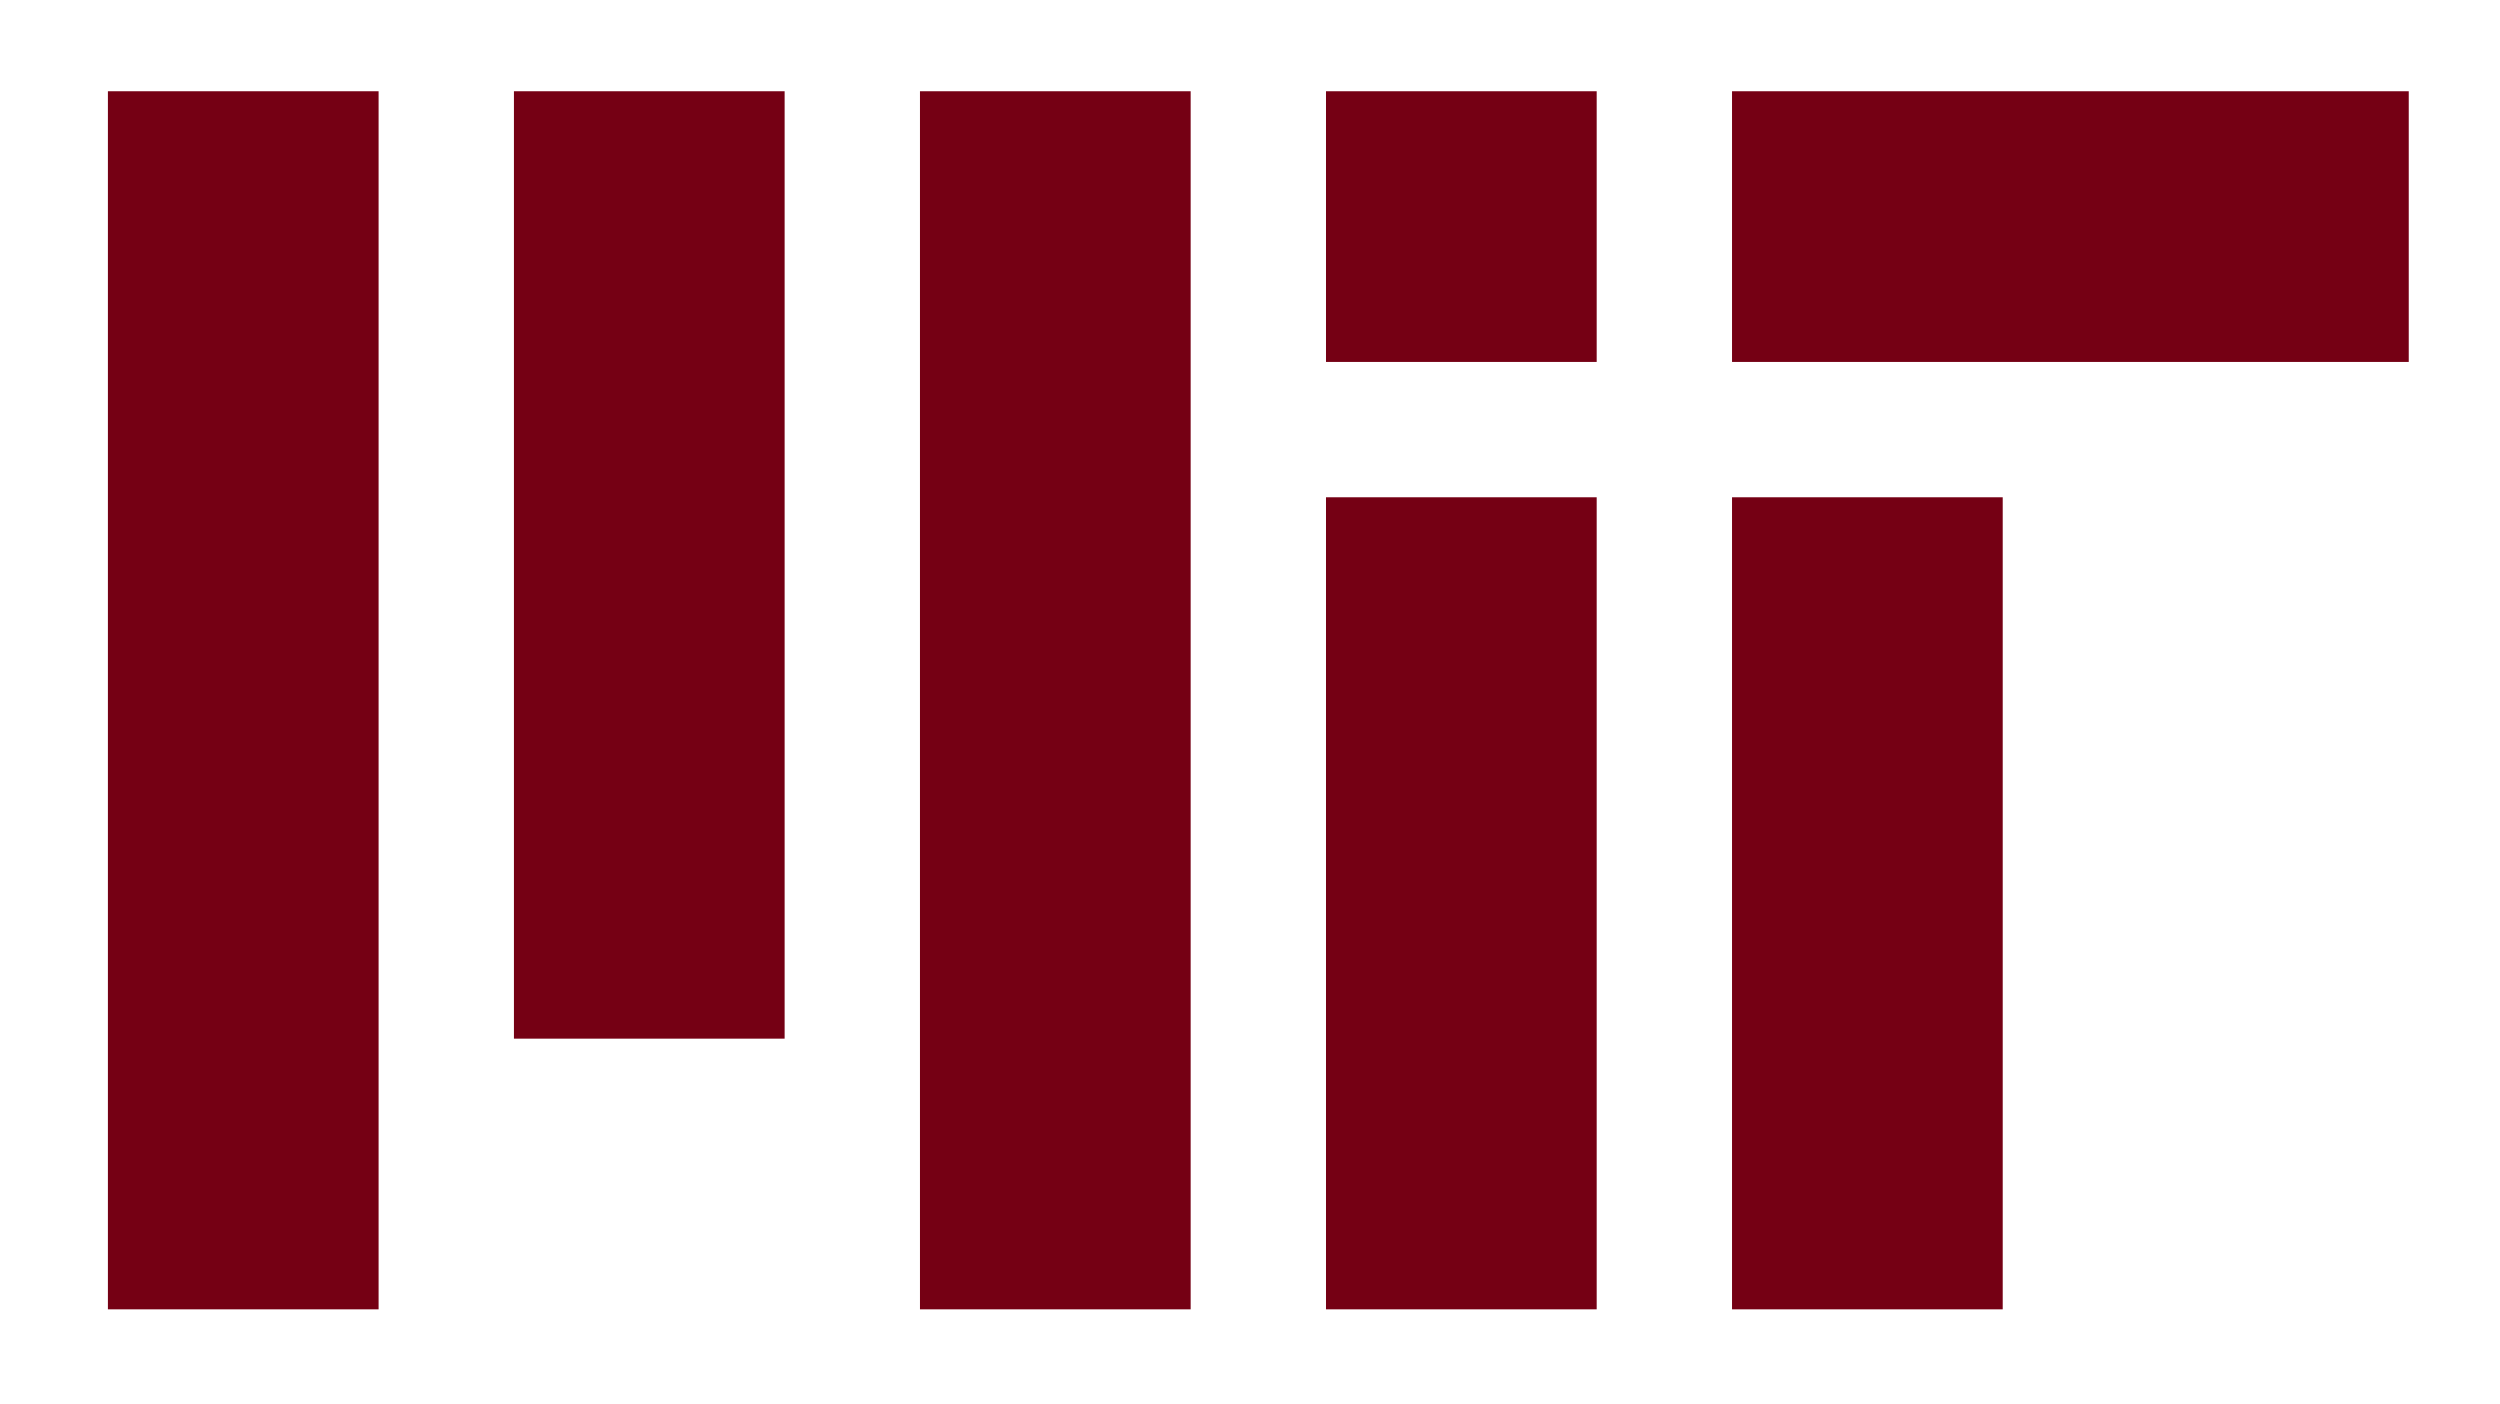
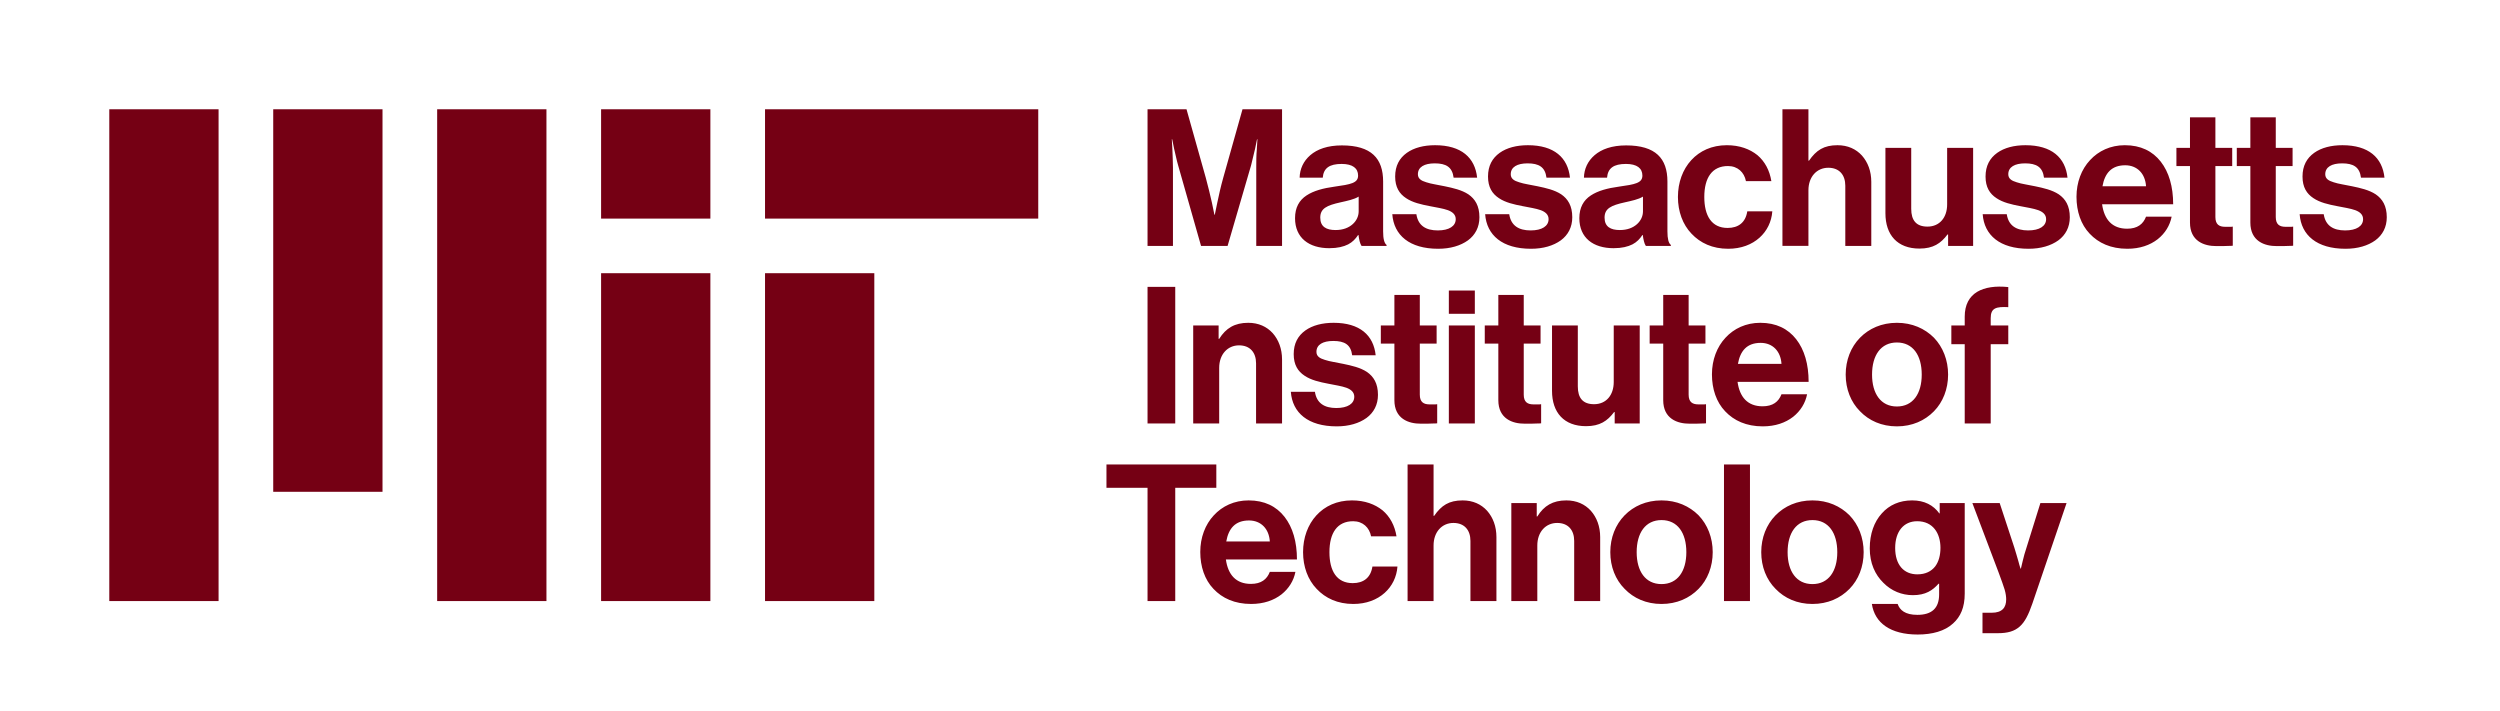
- <svg xmlns="http://www.w3.org/2000/svg" width="449" height="252" viewBox="98.438 105.316 1473.281 829.367" version="1.1" id="Layer_1" x="0px" y="0px" enable-background="new 0 0 1680 1040" xml:space="preserve">
-   <path fill="#750014" d="M880,879.252h160v-480H880V879.252z M1120,319.252h400v-160h-400V319.252z M880,159.252h160v160  H880V159.252z M640,879.252h160v-720H640V879.252z M400,719.252h160v-560H400V719.252z M160,879.252h160v-720H160  V879.252z M1120,879.252h160v-480h-160V879.252z" />
+ <svg xmlns="http://www.w3.org/2000/svg" id="Layer_1" viewBox="0 0 3660 1040">
+   <defs>
+     <style>.cls-1{fill:#750014;}</style>
+   </defs>
+   <path class="cls-1" d="M880,880h160V400h-160v480Zm240-560h400V160h-400v160Zm-240-160h160v160h-160V160Zm-240,720h160V160h-160V880Zm-240-160h160V160h-160V720Zm-240,160h160V160H160V880Zm960,0h160V400h-160v480ZM1737.063,160l28.252,100.42c3.357,12.867,6.713,25.734,8.951,36.364,1.399,6.154,2.517,12.028,3.636,17.623h.56c1.119-5.595,2.238-11.469,3.637-17.623,2.238-10.63,5.035-23.497,8.671-36.364l28.252-100.42h57.902v200h-37.762v-114.685c0-8.112,0-18.182,.839-26.853,.28-4.756,.56-9.791,.839-14.546h-.56c-.839,4.755-1.958,9.231-2.798,13.706-1.958,7.833-3.916,16.784-5.874,24.336l-34.406,118.042h-38.881l-33.567-118.042c-2.238-7.552-3.916-16.503-5.874-24.336-.839-4.476-1.958-8.951-2.798-13.706h-.559c.28,4.755,.559,9.79,.839,14.546,.28,8.671,.839,18.741,.839,26.853v114.685h-37.203V160h57.063Zm251.748,184.056h-.56c-3.637,5.595-8.112,10.35-14.546,13.706-6.714,3.357-15.385,5.595-27.692,5.595-29.651,0-50.07-15.105-50.07-43.916,0-15.665,6.154-26.294,16.784-33.287,10.629-6.993,24.615-10.629,40.839-12.867,24.056-3.357,34.686-5.315,34.686-16.224,0-10.63-7.833-17.063-24.056-17.063-17.902,0-26.574,6.154-27.692,20.14h-33.846c.28-12.867,5.595-24.336,15.664-33.007,10.07-8.671,25.175-14.266,46.154-14.266,43.077,0,60.42,19.021,60.42,52.867v73.007c0,10.909,1.679,17.343,5.035,19.86v1.399h-36.643c-2.238-3.077-3.637-9.511-4.476-15.944Zm-8.392-15.944c5.595-5.035,8.672-11.748,8.672-18.741v-21.539c-6.714,4.196-16.783,6.154-26.574,8.392-20.14,4.476-29.65,8.951-29.65,22.378s8.951,18.182,22.378,18.182c10.909,0,19.301-3.357,25.175-8.672Zm57.9-14.546h35.245c2.518,16.784,13.986,23.777,31.329,23.777,16.784,0,26.294-6.434,26.294-16.504,0-6.714-4.755-10.63-11.468-13.147-6.993-2.518-16.504-3.916-26.294-5.874-13.147-2.518-25.454-5.315-34.965-11.748-9.791-6.434-15.944-15.944-15.944-31.609s6.154-26.853,17.063-34.685c10.63-7.553,24.895-11.189,41.399-11.189,38.322,0,58.462,18.182,61.539,47.553h-34.406c-1.958-15.665-11.189-20.979-27.693-20.979-15.105,0-24.615,5.315-24.615,15.944,0,6.434,4.755,9.511,12.308,11.748,7.273,2.518,17.063,3.637,27.133,5.875,12.028,2.517,24.615,5.315,34.405,11.748,9.791,6.713,16.224,16.783,16.224,33.566,0,14.546-6.154,26.014-16.784,33.846-10.909,7.833-25.734,12.308-43.636,12.308-41.958,0-64.895-19.86-67.133-50.63Zm135.94,0h35.245c2.518,16.784,13.986,23.777,31.329,23.777,16.784,0,26.294-6.434,26.294-16.504,0-6.714-4.756-10.63-11.469-13.147-6.993-2.518-16.504-3.916-26.294-5.874-13.147-2.518-25.454-5.315-34.965-11.748-9.791-6.434-15.944-15.944-15.944-31.609s6.154-26.853,17.063-34.685c10.629-7.553,24.895-11.189,41.398-11.189,38.322,0,58.462,18.182,61.538,47.553h-34.405c-1.958-15.665-11.189-20.979-27.693-20.979-15.105,0-24.615,5.315-24.615,15.944,0,6.434,4.755,9.511,12.308,11.748,7.273,2.518,17.063,3.637,27.133,5.875,12.028,2.517,24.615,5.315,34.405,11.748,9.791,6.713,16.224,16.783,16.224,33.566,0,14.546-6.154,26.014-16.783,33.846-10.91,7.833-25.735,12.308-43.637,12.308-41.958,0-64.895-19.86-67.133-50.63Zm230.766,30.49h-.56c-3.637,5.595-8.112,10.35-14.546,13.706-6.714,3.357-15.385,5.595-27.692,5.595-29.651,0-50.07-15.105-50.07-43.916,0-15.665,6.154-26.294,16.784-33.287,10.629-6.993,24.615-10.629,40.839-12.867,24.056-3.357,34.686-5.315,34.686-16.224,0-10.63-7.833-17.063-24.056-17.063-17.902,0-26.574,6.154-27.692,20.14h-33.846c.28-12.867,5.595-24.336,15.664-33.007,10.07-8.671,25.175-14.266,46.154-14.266,43.077,0,60.42,19.021,60.42,52.867v73.007c0,10.909,1.679,17.343,5.035,19.86v1.399h-36.643c-2.238-3.077-3.637-9.511-4.476-15.944Zm-8.392-15.944c5.595-5.035,8.672-11.748,8.672-18.741v-21.539c-6.714,4.196-16.783,6.154-26.574,8.392-20.14,4.476-29.65,8.951-29.65,22.378s8.951,18.182,22.378,18.182c10.909,0,19.301-3.357,25.175-8.672Zm79.717,13.986c-12.867-13.427-19.86-32.448-19.86-53.706s6.993-40.28,19.581-53.986c12.308-13.427,29.93-21.819,52.028-21.819,18.742,0,33.567,5.595,44.755,14.546,10.909,9.231,17.902,22.378,20.42,38.042h-37.203c-2.518-12.867-12.028-22.098-26.294-22.098-23.217,0-34.685,17.063-34.685,45.315,0,27.413,10.629,45.315,34.126,45.315,15.665,0,26.294-7.832,28.811-24.336h36.643c-1.119,15.385-7.832,28.811-18.741,38.601-11.189,10.07-26.853,16.224-45.874,16.224-22.937,0-40.839-8.392-53.706-22.098Zm172.028-106.853c10.63-15.385,21.818-22.658,41.678-22.658,15.105,0,27.133,5.595,35.804,15.105,8.672,9.79,13.707,22.937,13.707,38.601v93.706h-38.042v-88.112c0-15.664-8.671-26.294-24.895-26.294-16.783,0-29.091,13.147-29.091,33.007v81.398h-38.042V160h38.042v75.245h.839Zm203.636,107.972h-.839c-9.791,13.147-20.979,20.699-41.119,20.699-32.168,0-49.79-19.86-49.79-51.748v-95.664h37.762v89.23c0,16.783,7.273,26.014,23.776,26.014,17.902,0,28.811-13.427,28.811-32.448v-82.797h38.042v143.496h-36.643v-16.783Zm50.63-29.651h35.245c2.518,16.784,13.986,23.777,31.329,23.777,16.784,0,26.294-6.434,26.294-16.504,0-6.714-4.756-10.63-11.469-13.147-6.993-2.518-16.504-3.916-26.294-5.874-13.147-2.518-25.454-5.315-34.965-11.748-9.791-6.434-15.944-15.944-15.944-31.609s6.154-26.853,17.063-34.685c10.629-7.553,24.895-11.189,41.398-11.189,38.322,0,58.462,18.182,61.538,47.553h-34.405c-1.958-15.665-11.189-20.979-27.693-20.979-15.105,0-24.615,5.315-24.615,15.944,0,6.434,4.755,9.511,12.308,11.748,7.273,2.518,17.063,3.637,27.133,5.875,12.028,2.517,24.615,5.315,34.405,11.748,9.791,6.713,16.224,16.783,16.224,33.566,0,14.546-6.154,26.014-16.783,33.846-10.91,7.833-25.735,12.308-43.637,12.308-41.958,0-64.895-19.86-67.133-50.63Zm156.637,28.532c-12.867-13.427-19.301-32.727-19.301-53.986s7.273-40.28,19.86-53.706c12.308-13.427,29.93-21.819,50.909-21.819,23.217,0,40.559,8.672,52.587,24.056,12.028,15.385,18.182,36.643,18.182,62.378h-104.056c3.077,22.378,14.825,35.804,36.643,35.804,15.105,0,23.497-6.714,27.693-17.623h37.482c-2.518,12.867-9.511,24.336-20.42,33.007-11.189,8.671-26.014,13.986-44.475,13.986-24.056,0-42.238-8.392-55.105-22.098Zm18.742-69.37h63.776c-1.119-18.462-12.868-30.77-30.49-30.77-20.14,0-29.93,11.749-33.287,30.77Zm128.111-56.224v-44.755h37.203v44.755h24.616v26.573h-24.616v74.685c0,10.909,5.595,14.266,14.266,14.266h7.273c1.399,0,2.518,0,3.916-.28v27.972c-1.958,.28-3.916,.28-6.154,.28-4.196,.28-10.07,.28-17.623,.28-9.231,0-18.741-1.678-26.294-6.993-7.553-5.315-12.588-13.986-12.588-27.413v-82.797h-19.86v-26.573h19.86Zm88.389,0v-44.755h37.203v44.755h24.616v26.573h-24.616v74.685c0,10.909,5.595,14.266,14.266,14.266h7.273c1.399,0,2.518,0,3.916-.28v27.972c-1.958,.28-3.916,.28-6.154,.28-4.196,.28-10.07,.28-17.623,.28-9.231,0-18.741-1.678-26.294-6.993-7.553-5.315-12.588-13.986-12.588-27.413v-82.797h-19.86v-26.573h19.86Zm72.162,97.062h35.245c2.518,16.784,13.986,23.777,31.329,23.777,16.784,0,26.294-6.434,26.294-16.504,0-6.714-4.756-10.63-11.469-13.147-6.993-2.518-16.504-3.916-26.294-5.874-13.147-2.518-25.454-5.315-34.965-11.748-9.791-6.434-15.944-15.944-15.944-31.609s6.154-26.853,17.063-34.685c10.629-7.553,24.895-11.189,41.398-11.189,38.322,0,58.462,18.182,61.538,47.553h-34.405c-1.958-15.665-11.189-20.979-27.693-20.979-15.105,0-24.615,5.315-24.615,15.944,0,6.434,4.755,9.511,12.308,11.748,7.273,2.518,17.063,3.637,27.133,5.875,12.028,2.517,24.615,5.315,34.405,11.748,9.791,6.713,16.224,16.783,16.224,33.566,0,14.546-6.154,26.014-16.783,33.846-10.91,7.833-25.735,12.308-43.637,12.308-41.958,0-64.895-19.86-67.133-50.63Zm-1646.126,106.434v200h-40.56v-200h40.56Zm64.333,76.084c9.79-15.664,22.657-23.497,42.517-23.497,15.105,0,27.133,5.595,35.804,15.105,8.672,9.79,13.707,22.937,13.707,38.601v93.706h-38.042v-88.112c0-15.664-8.671-26.294-24.895-26.294-16.783,0-29.091,13.147-29.091,33.007v81.398h-38.042v-143.496h37.203v19.58h.839Zm104.895,77.482h35.245c2.518,16.784,13.986,23.777,31.329,23.777,16.784,0,26.294-6.434,26.294-16.504,0-6.714-4.756-10.63-11.469-13.147-6.993-2.518-16.504-3.916-26.294-5.874-13.147-2.518-25.454-5.315-34.965-11.748-9.791-6.434-15.944-15.944-15.944-31.609s6.154-26.853,17.063-34.685c10.629-7.553,24.895-11.189,41.398-11.189,38.322,0,58.462,18.182,61.538,47.553h-34.405c-1.958-15.665-11.189-20.979-27.693-20.979-15.105,0-24.615,5.315-24.615,15.944,0,6.434,4.755,9.511,12.308,11.748,7.273,2.518,17.063,3.637,27.133,5.875,12.028,2.517,24.615,5.315,34.405,11.748,9.791,6.713,16.224,16.783,16.224,33.566,0,14.546-6.154,26.014-16.783,33.846-10.91,7.833-25.735,12.308-43.637,12.308-41.958,0-64.895-19.86-67.133-50.63Zm151.606-97.062v-44.755h37.203v44.755h24.616v26.573h-24.616v74.685c0,10.909,5.595,14.266,14.266,14.266h7.273c1.399,0,2.518,0,3.916-.28v27.972c-1.958,.28-3.916,.28-6.154,.28-4.196,.28-10.07,.28-17.623,.28-9.231,0-18.741-1.678-26.294-6.993-7.553-5.315-12.588-13.986-12.588-27.413v-82.797h-19.86v-26.573h19.86Zm117.759-51.189v34.126h-38.042v-34.126h38.042Zm0,51.189v143.496h-38.042v-143.496h38.042Zm34.406,0v-44.755h37.203v44.755h24.616v26.573h-24.616v74.685c0,10.909,5.595,14.266,14.266,14.266h7.273c1.399,0,2.518,0,3.916-.28v27.972c-1.958,.28-3.916,.28-6.154,.28-4.196,.28-10.07,.28-17.623,.28-9.231,0-18.741-1.678-26.294-6.993-7.553-5.315-12.588-13.986-12.588-27.413v-82.797h-19.86v-26.573h19.86Zm170.346,126.713h-.839c-9.791,13.147-20.979,20.699-41.119,20.699-32.168,0-49.79-19.86-49.79-51.748v-95.664h37.763v89.23c0,16.783,7.273,26.014,23.776,26.014,17.902,0,28.811-13.427,28.811-32.448v-82.797h38.042v143.496h-36.643v-16.783Zm71.05-126.713v-44.755h37.203v44.755h24.616v26.573h-24.616v74.685c0,10.909,5.595,14.266,14.266,14.266h7.273c1.399,0,2.518,0,3.916-.28v27.972c-1.958,.28-3.916,.28-6.154,.28-4.196,.28-10.07,.28-17.623,.28-9.231,0-18.741-1.678-26.294-6.993-7.553-5.315-12.588-13.986-12.588-27.413v-82.797h-19.86v-26.573h19.86Zm90.629,125.594c-12.868-13.427-19.301-32.727-19.301-53.986s7.273-40.28,19.86-53.706c12.308-13.427,29.93-21.819,50.909-21.819,23.217,0,40.559,8.672,52.587,24.056,12.028,15.385,18.182,36.643,18.182,62.378h-104.056c3.077,22.378,14.825,35.804,36.643,35.804,15.105,0,23.497-6.714,27.693-17.623h37.482c-2.518,12.867-9.511,24.336-20.42,33.007-11.189,8.671-26.014,13.986-44.475,13.986-24.056,0-42.238-8.392-55.105-22.098Zm18.741-69.37h63.776c-1.119-18.462-12.868-30.77-30.49-30.77-20.14,0-29.93,11.749-33.287,30.77Zm178.739,69.37c-13.427-13.427-20.979-32.448-20.979-53.706s7.553-40.28,20.979-53.986c13.147-13.427,31.609-21.819,53.986-21.819s40.839,8.392,54.265,21.819c13.147,13.706,20.7,32.727,20.7,53.986s-7.553,40.28-20.7,53.706c-13.427,13.706-31.888,22.098-54.265,22.098s-40.839-8.392-53.986-22.098Zm90.349-53.706c0-28.252-12.867-46.993-36.363-46.993s-36.364,18.742-36.364,46.993c0,27.972,12.867,46.713,36.364,46.713s36.363-18.741,36.363-46.713Zm62.936-71.888v-12.868c0-17.622,6.713-29.37,18.182-36.363,11.189-6.714,27.133-8.951,45.594-6.993v29.371c-17.902-.839-25.734,1.119-25.734,16.224v10.63h25.734v27.412h-25.734v116.084h-38.042v-116.084h-19.581v-27.412h19.581Zm-1095.65,203.496v34.126h-60.14v165.874h-40.559v-165.874h-60.14v-34.126h160.839Zm-4.194,182.098c-12.868-13.427-19.301-32.727-19.301-53.986s7.273-40.28,19.86-53.706c12.308-13.427,29.93-21.819,50.909-21.819,23.217,0,40.559,8.672,52.587,24.056,12.028,15.385,18.182,36.643,18.182,62.378h-104.056c3.077,22.378,14.825,35.804,36.643,35.804,15.105,0,23.497-6.714,27.693-17.623h37.482c-2.518,12.867-9.511,24.336-20.42,33.007-11.189,8.671-26.014,13.986-44.475,13.986-24.056,0-42.238-8.392-55.105-22.098Zm18.741-69.37h63.776c-1.119-18.462-12.868-30.77-30.49-30.77-20.14,0-29.93,11.749-33.287,30.77Zm132.305,69.37c-12.867-13.427-19.86-32.448-19.86-53.706s6.993-40.28,19.581-53.986c12.308-13.427,29.93-21.819,52.028-21.819,18.742,0,33.567,5.595,44.755,14.546,10.909,9.231,17.902,22.378,20.42,38.042h-37.203c-2.518-12.867-12.028-22.098-26.294-22.098-23.217,0-34.685,17.063-34.685,45.315,0,27.413,10.629,45.315,34.126,45.315,15.665,0,26.294-7.832,28.811-24.336h36.643c-1.119,15.385-7.832,28.811-18.741,38.601-11.189,10.07-26.853,16.224-45.874,16.224-22.937,0-40.839-8.392-53.706-22.098Zm172.029-106.853c10.63-15.385,21.818-22.658,41.678-22.658,15.105,0,27.133,5.595,35.804,15.105,8.672,9.79,13.707,22.937,13.707,38.601v93.706h-38.042v-88.112c0-15.664-8.671-26.294-24.895-26.294-16.783,0-29.091,13.147-29.091,33.007v81.398h-38.042v-200h38.042v75.245h.839Zm151.048,.839c9.79-15.664,22.657-23.497,42.517-23.497,15.105,0,27.133,5.595,35.804,15.105,8.672,9.79,13.707,22.937,13.707,38.601v93.706h-38.042v-88.112c0-15.664-8.671-26.294-24.895-26.294-16.783,0-29.091,13.147-29.091,33.007v81.398h-38.042v-143.496h37.203v19.58h.839Zm127.832,106.014c-13.427-13.427-20.979-32.448-20.979-53.706s7.553-40.28,20.979-53.986c13.147-13.427,31.609-21.819,53.986-21.819s40.839,8.392,54.265,21.819c13.147,13.706,20.7,32.727,20.7,53.986s-7.553,40.28-20.7,53.706c-13.427,13.706-31.888,22.098-54.265,22.098s-40.839-8.392-53.986-22.098Zm90.349-53.706c0-28.252-12.867-46.993-36.363-46.993s-36.364,18.742-36.364,46.993c0,27.972,12.867,46.713,36.364,46.713s36.363-18.741,36.363-46.713Zm93.145-128.392v200h-38.042v-200h38.042Zm37.482,182.098c-13.427-13.427-20.979-32.448-20.979-53.706s7.553-40.28,20.979-53.986c13.147-13.427,31.609-21.819,53.986-21.819s40.839,8.392,54.265,21.819c13.147,13.706,20.7,32.727,20.7,53.986s-7.553,40.28-20.7,53.706c-13.427,13.706-31.888,22.098-54.265,22.098s-40.839-8.392-53.986-22.098Zm90.349-53.706c0-28.252-12.867-46.993-36.363-46.993s-36.364,18.742-36.364,46.993c0,27.972,12.867,46.713,36.364,46.713s36.363-18.741,36.363-46.713Zm50.628,75.804h37.762c3.077,8.951,10.909,15.944,28.811,15.944,21.259,0,31.888-9.791,31.888-29.93v-15.665h-.839c-8.672,9.791-19.021,16.783-37.483,16.783-16.224,0-31.608-6.154-43.357-18.182-12.028-11.748-19.86-28.532-19.86-50.35,0-21.259,6.434-38.881,17.623-51.189,10.909-12.308,26.014-19.021,44.475-19.021,17.902,0,31.049,6.993,39.721,19.021h.559v-15.105h36.644v132.587c0,20.14-6.154,33.846-17.063,43.636-12.028,11.189-30.49,16.224-51.748,16.224-39.72,0-62.937-16.784-67.133-44.755Zm92.587-54.825c5.315-6.993,7.832-16.504,7.832-27.413,0-10.63-2.797-20.42-8.392-27.413-5.595-6.993-13.986-11.469-25.734-11.469-19.581,0-32.168,14.825-32.168,39.161,0,24.616,12.588,38.602,32.448,38.602,12.028,0,20.42-4.476,26.014-11.469Zm82.797,67.692c15.385,0,21.259-7.553,21.259-19.581,0-3.637-.56-8.392-2.238-14.266-1.958-5.874-4.476-13.707-8.672-24.616l-38.601-102.098h40l21.259,64.615c2.238,6.713,4.196,14.266,6.154,20.699,.839,3.637,1.958,6.993,3.077,10.63h.56c.839-3.637,1.679-6.993,2.518-10.63,1.399-6.434,3.637-13.986,5.874-20.699l20.14-64.615h38.322l-50.07,147.133c-5.594,16.224-10.909,26.853-18.462,33.566-7.832,6.993-17.622,9.791-32.168,9.791h-22.378v-29.93h13.427Z" />
</svg>
